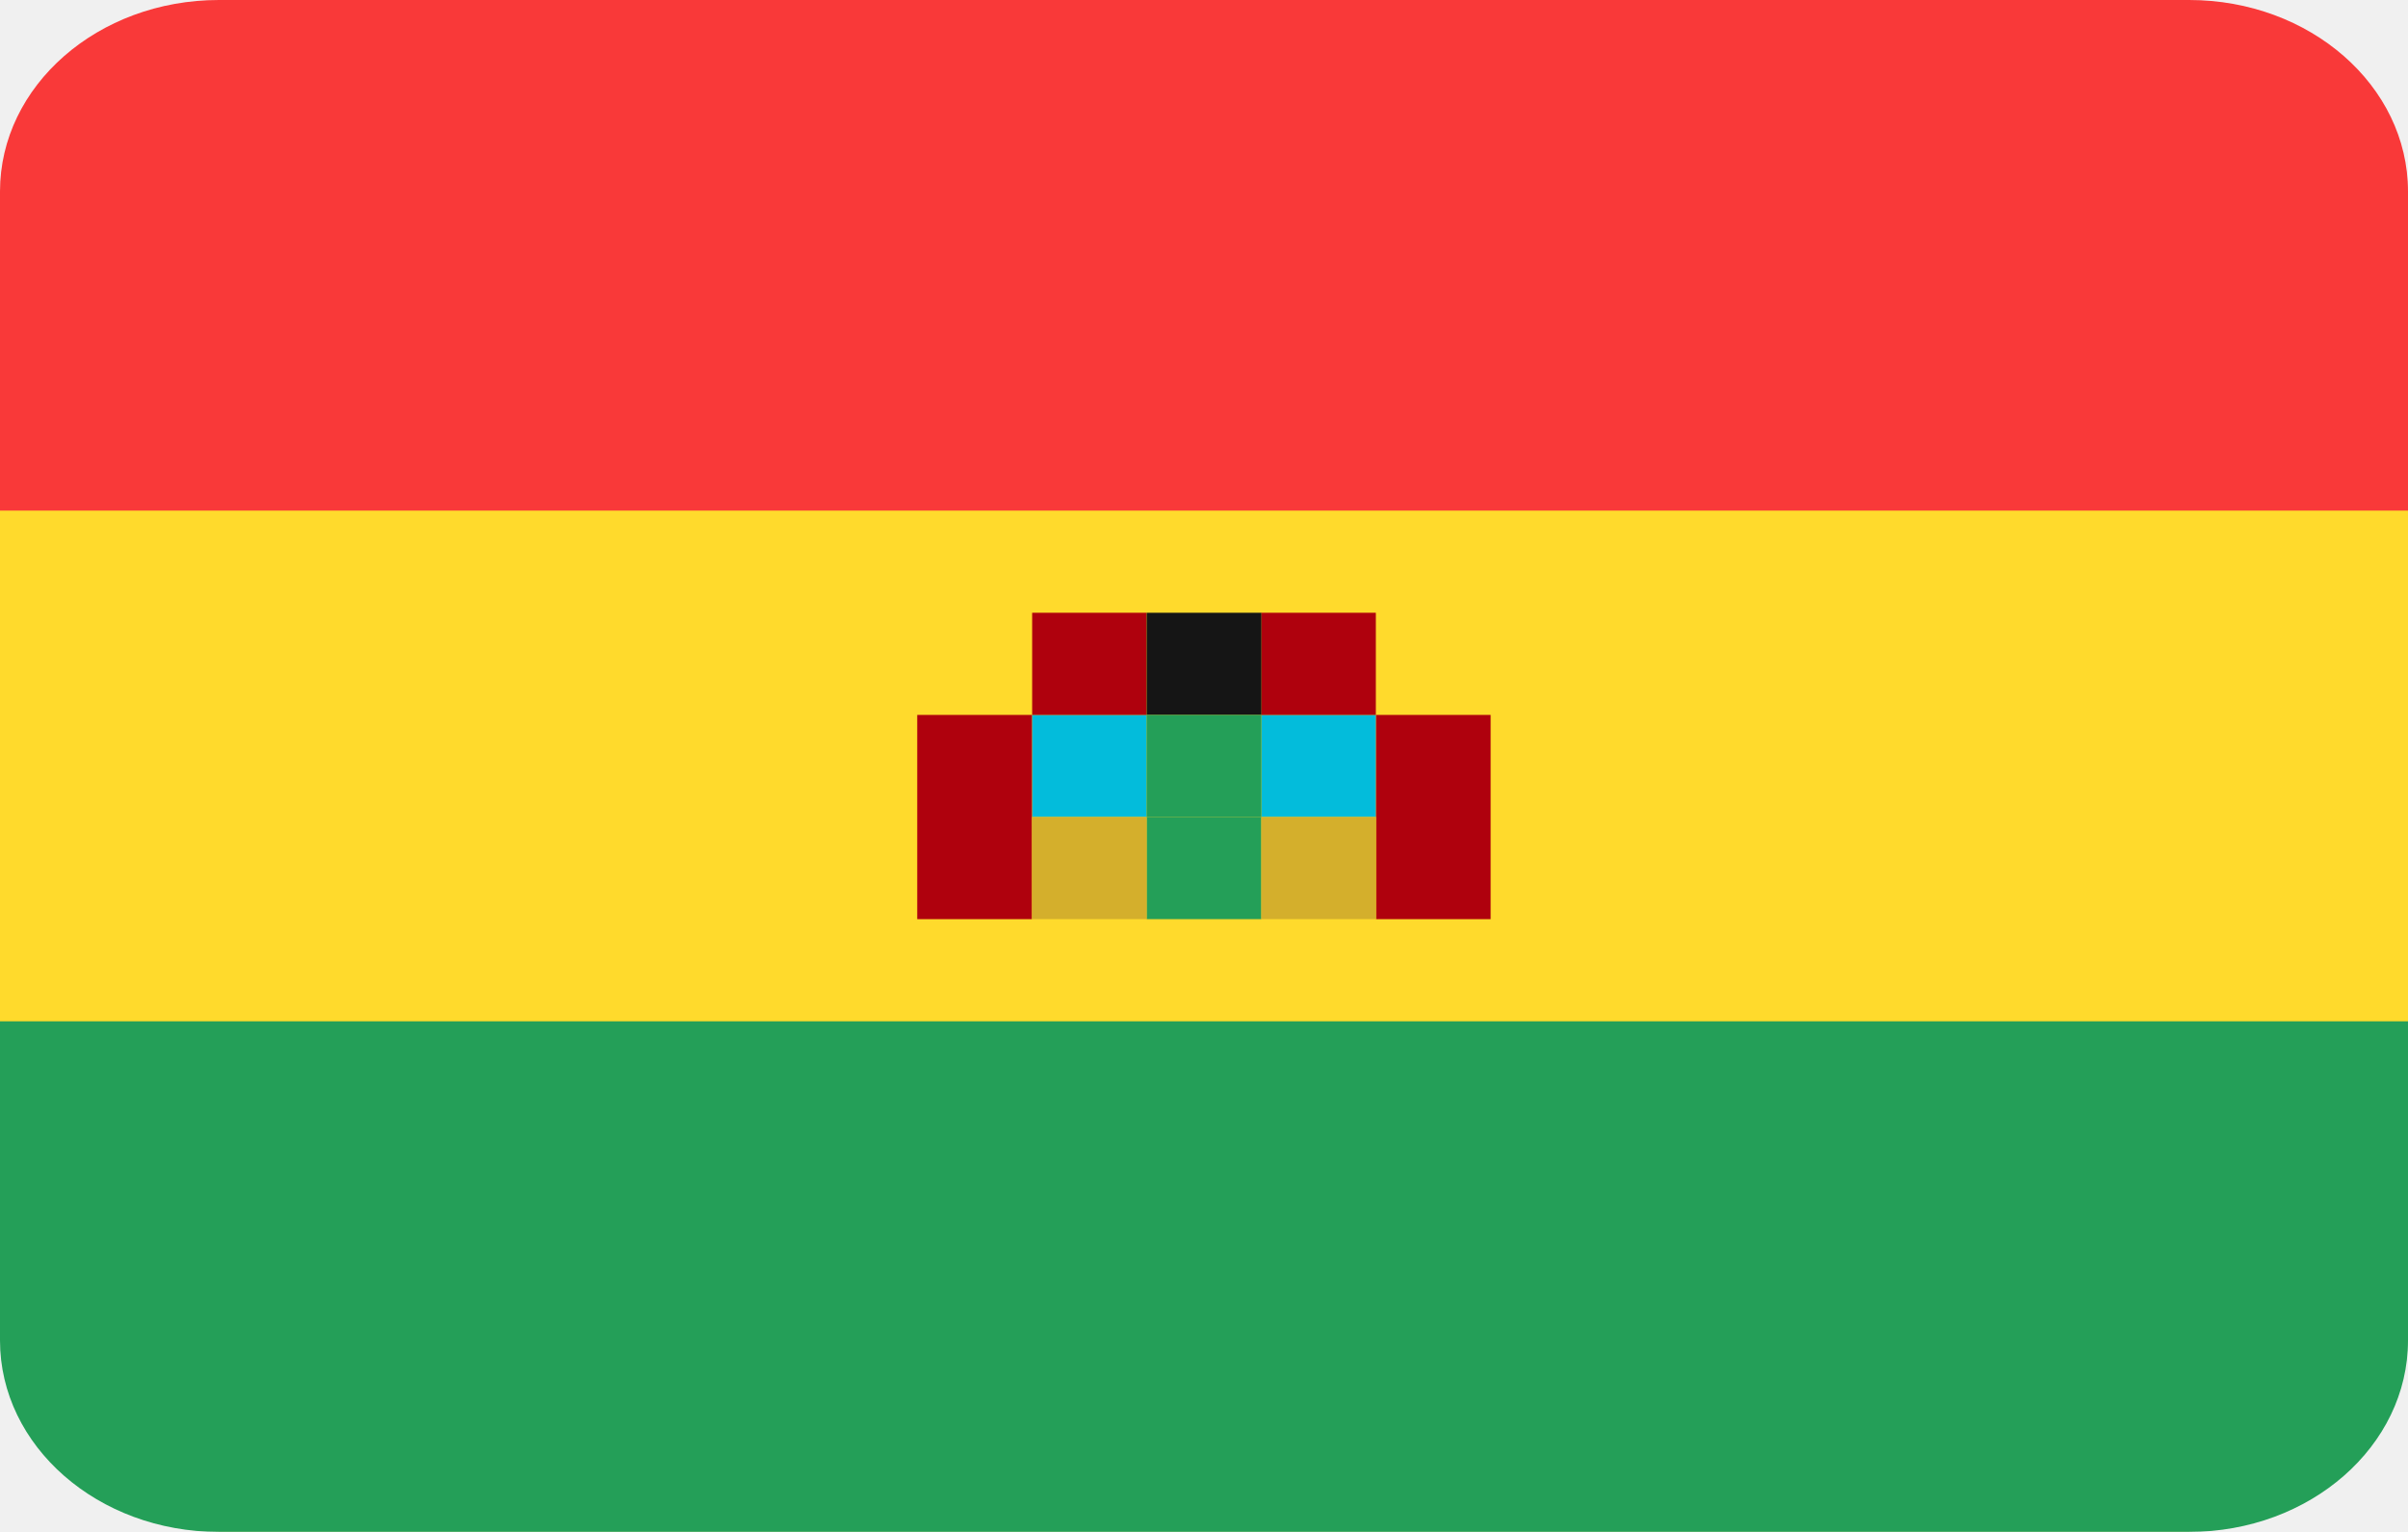
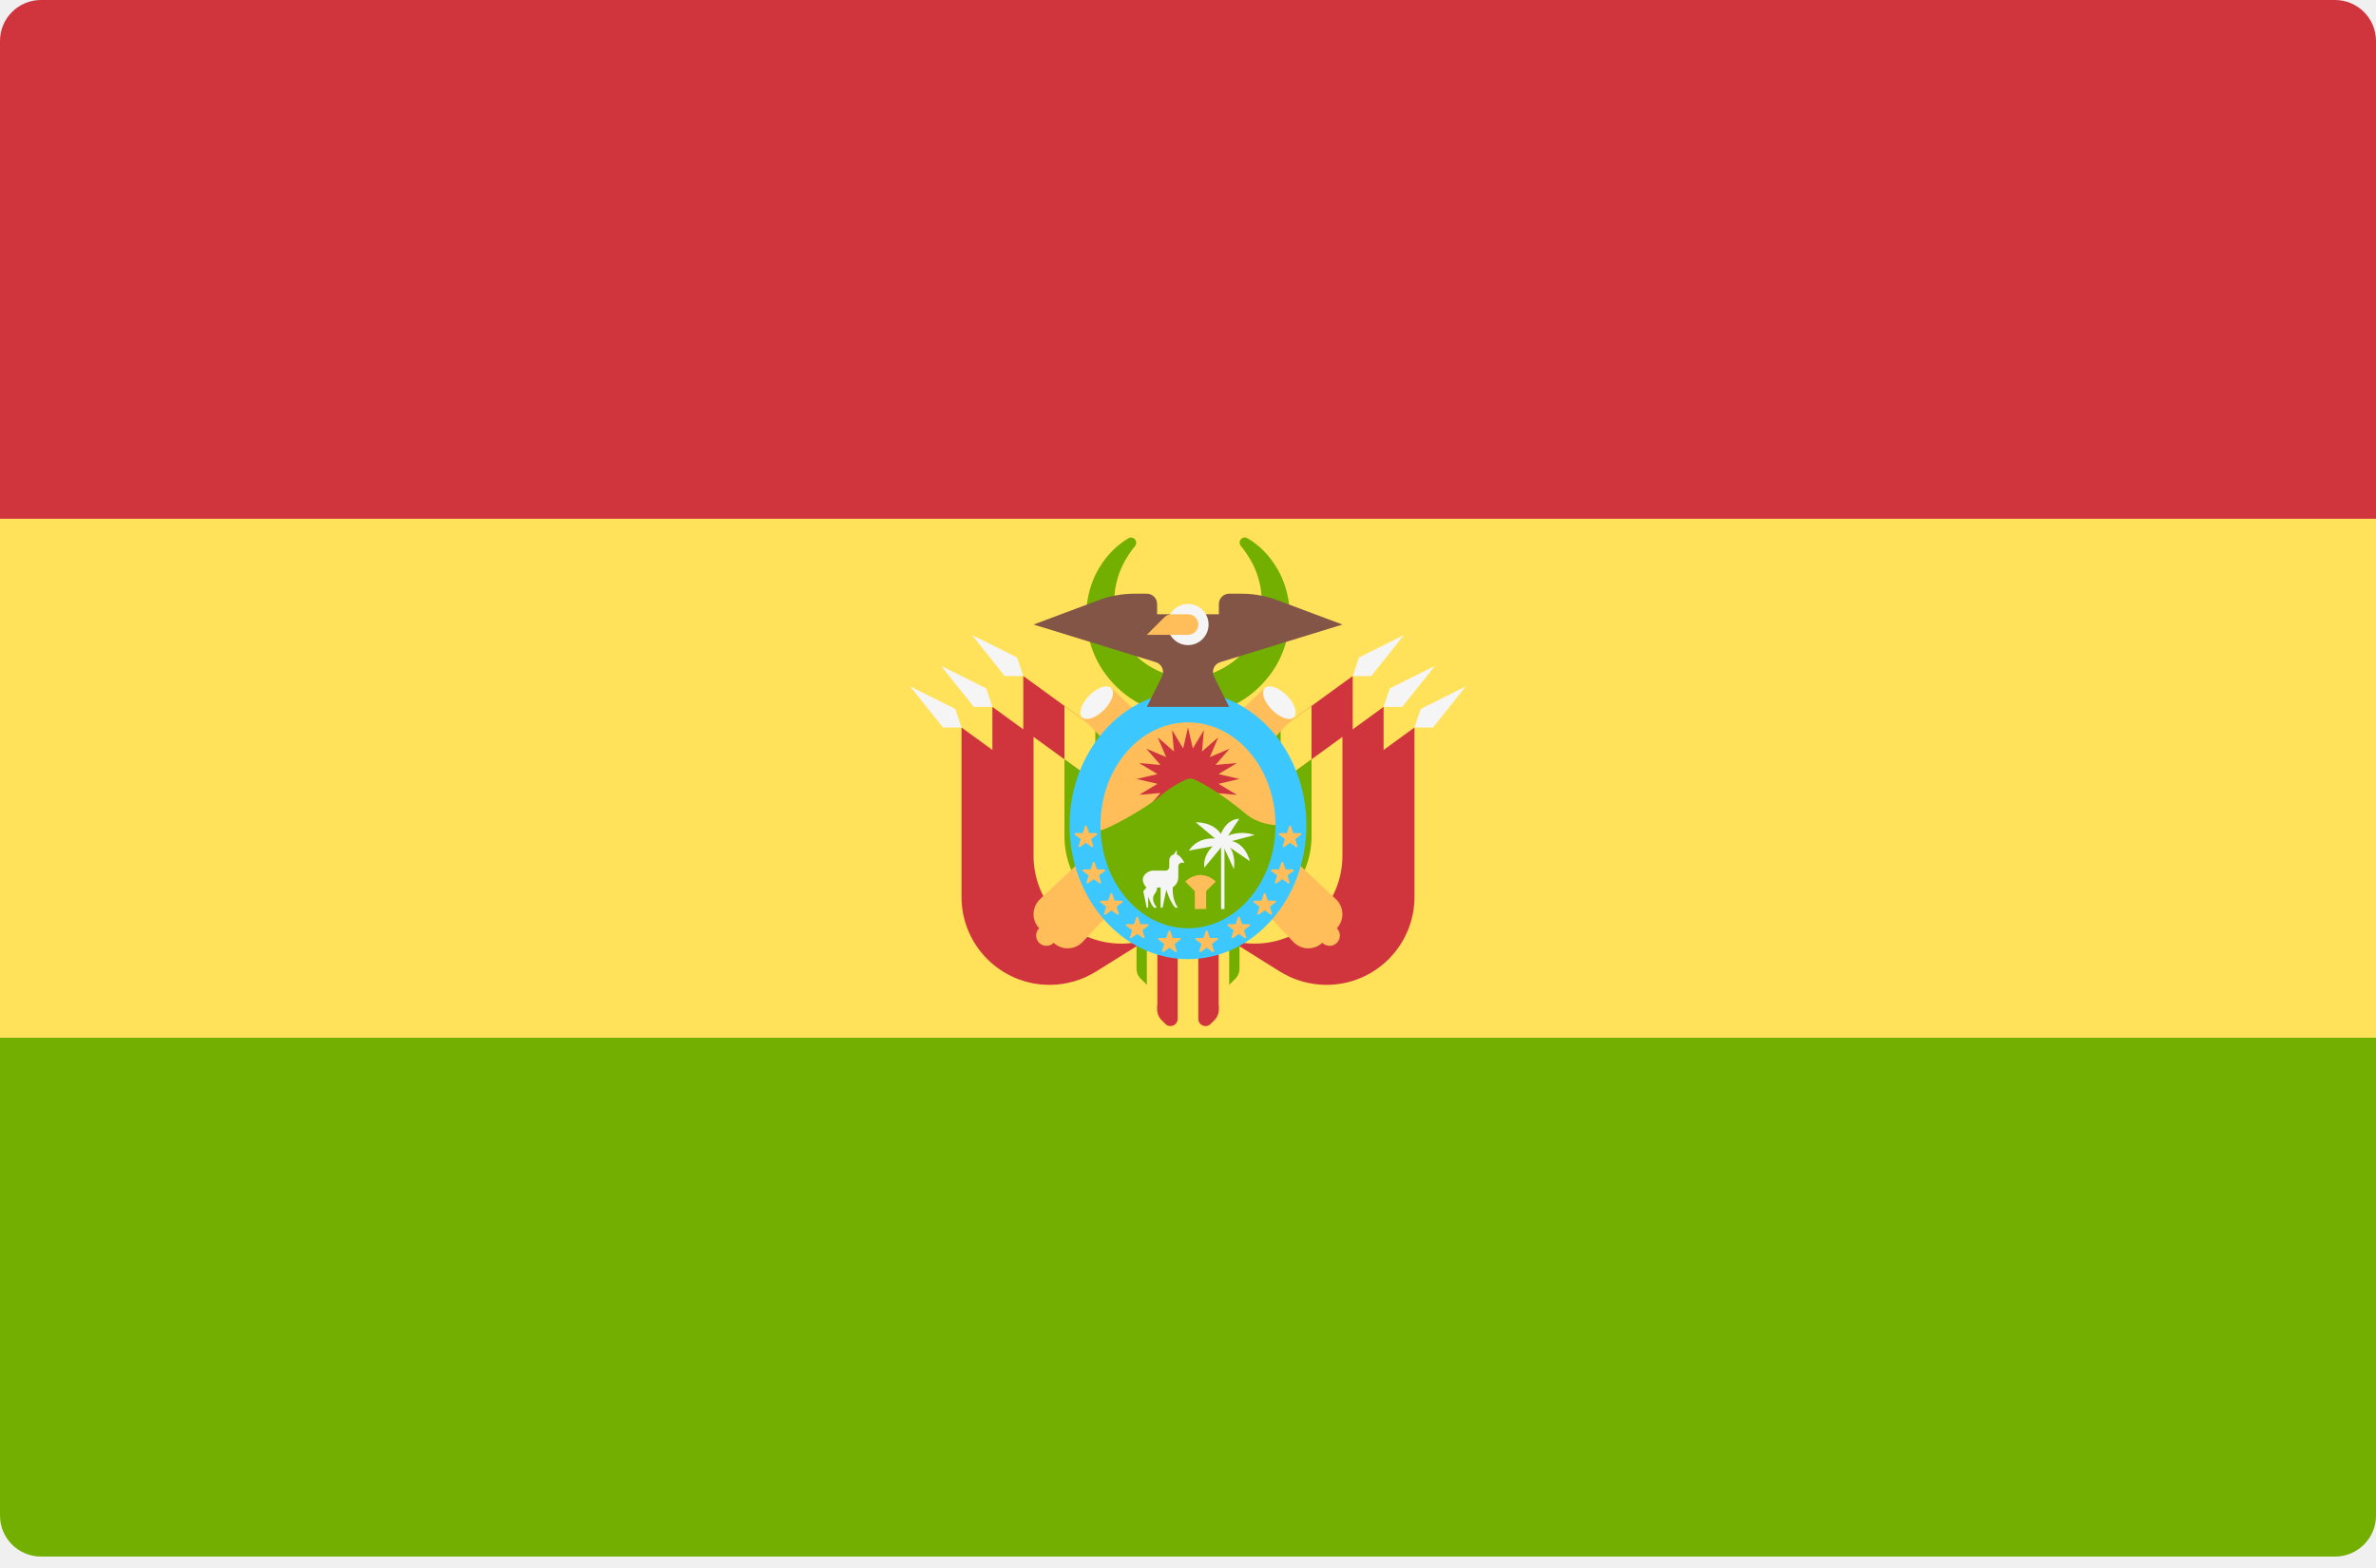
- <svg xmlns="http://www.w3.org/2000/svg" width="55" height="35" viewBox="0 0 55 35" fill="none">
-   <mask id="mask0_315_829" style="mask-type:luminance" maskUnits="userSpaceOnUse" x="0" y="0" width="55" height="35">
-     <path d="M0 0H55V35H0V0Z" fill="white" />
-   </mask>
-   <g mask="url(#mask0_315_829)">
-     <mask id="mask1_315_829" style="mask-type:luminance" maskUnits="userSpaceOnUse" x="0" y="0" width="55" height="35">
-       <path d="M50 0H5C2.239 0 0 1.959 0 4.375V30.625C0 33.041 2.239 35 5 35H50C52.761 35 55 33.041 55 30.625V4.375C55 1.959 52.761 0 50 0Z" fill="white" />
-     </mask>
-     <g mask="url(#mask1_315_829)">
-       <path d="M49.763 0H5.237C2.345 0 0 2.089 0 4.666V30.334C0 32.911 2.345 35 5.237 35H49.763C52.655 35 55 32.911 55 30.334V4.666C55 2.089 52.655 0 49.763 0Z" fill="#FFDA2C" />
-       <path fill-rule="evenodd" clip-rule="evenodd" d="M23.572 16.334H26.19V18.666H23.575L23.572 16.334ZM28.81 16.334H31.427V18.666H28.81V16.334Z" fill="#03BCDB" />
-       <path fill-rule="evenodd" clip-rule="evenodd" d="M31.43 16.334H34.047V21H31.43V16.334ZM28.807 14H31.425V16.334H28.807V14ZM23.57 14H26.187V16.334H23.575V14H23.57ZM20.95 16.334H23.57V21H20.95V16.334Z" fill="#AF010D" />
-       <path fill-rule="evenodd" clip-rule="evenodd" d="M26.19 18.666H28.81V21H26.19V18.666Z" fill="#249F58" />
-       <path fill-rule="evenodd" clip-rule="evenodd" d="M26.19 14H28.81V16.334H26.19V14Z" fill="#151515" />
-       <path fill-rule="evenodd" clip-rule="evenodd" d="M28.81 18.666H31.427V21H28.81V18.666ZM23.572 18.666H26.19V21H23.575L23.572 18.666Z" fill="#D4AF2C" />
-       <path fill-rule="evenodd" clip-rule="evenodd" d="M26.19 16.334H28.81V18.666H26.19V16.334ZM0 23.334H55V35H0V23.334Z" fill="#249F58" />
-       <path fill-rule="evenodd" clip-rule="evenodd" d="M0 0H55V11.666H0V0Z" fill="#F93939" />
-     </g>
-   </g>
+ <svg xmlns="http://www.w3.org/2000/svg" width="50" height="33" viewBox="0 0 50 33" fill="none">
+   <path d="M0 21.839H50V31.896C50 32.373 49.614 32.759 49.138 32.759H0.862C0.386 32.759 0 32.373 0 31.896V21.839Z" fill="#73AF00" />
+   <path d="M0.862 0H49.138C49.614 0 50 0.386 50 0.862V10.919H0V0.862C0 0.386 0.386 0 0.862 0Z" fill="#D0353E" />
+   <path d="M50 10.919H0V21.838H50V10.919Z" fill="#FFE15A" />
+   <path d="M23.886 11.492C23.886 11.492 23.864 11.52 23.823 11.572C23.788 11.62 23.736 11.694 23.679 11.792C23.567 11.988 23.45 12.29 23.447 12.651C23.445 12.827 23.482 13.04 23.542 13.21C23.607 13.398 23.715 13.577 23.851 13.737C23.988 13.899 24.17 14.023 24.365 14.115C24.462 14.164 24.569 14.193 24.674 14.219C24.726 14.235 24.782 14.235 24.835 14.246C24.862 14.251 24.89 14.249 24.918 14.251L24.959 14.253L24.979 14.254L24.99 14.254L24.995 14.255L24.997 14.255C24.989 14.255 25.019 14.254 24.979 14.255C25.046 14.252 25.127 14.251 25.182 14.244C25.23 14.233 25.271 14.235 25.326 14.219C25.431 14.193 25.537 14.165 25.634 14.115C25.829 14.023 26.012 13.899 26.148 13.737C26.285 13.577 26.393 13.398 26.458 13.21C26.52 13.02 26.553 12.837 26.553 12.65C26.55 12.291 26.433 11.987 26.321 11.792C26.264 11.694 26.212 11.62 26.175 11.57C26.136 11.521 26.116 11.494 26.116 11.494L26.11 11.488C26.073 11.44 26.081 11.372 26.129 11.334C26.166 11.305 26.217 11.304 26.255 11.329C26.255 11.329 26.287 11.349 26.347 11.387C26.403 11.43 26.491 11.489 26.585 11.586C26.774 11.774 27.019 12.107 27.108 12.592C27.152 12.824 27.157 13.105 27.096 13.38C27.038 13.659 26.919 13.947 26.727 14.2C26.538 14.453 26.285 14.677 25.984 14.828C25.835 14.907 25.674 14.965 25.508 15.005C25.429 15.028 25.328 15.038 25.238 15.052C25.154 15.061 25.094 15.061 25.02 15.066L24.992 15.067L24.984 15.066L24.968 15.065L24.936 15.064L24.872 15.06C24.829 15.057 24.786 15.057 24.744 15.05C24.66 15.035 24.574 15.028 24.492 15.005C24.326 14.965 24.164 14.907 24.016 14.828C23.715 14.677 23.461 14.453 23.273 14.2C23.081 13.947 22.962 13.659 22.904 13.38C22.841 13.084 22.849 12.834 22.892 12.591C22.98 12.108 23.226 11.773 23.415 11.586C23.509 11.489 23.597 11.429 23.656 11.385C23.712 11.349 23.742 11.33 23.742 11.33C23.794 11.298 23.862 11.313 23.894 11.365C23.919 11.405 23.915 11.457 23.886 11.492Z" fill="#73AF00" />
+   <path d="M24.783 20.077V21.441C24.783 21.578 24.619 21.646 24.523 21.549L24.448 21.474C24.385 21.412 24.35 21.328 24.35 21.239V20.077H24.783Z" fill="#D0353E" />
+   <path d="M24.133 19.861V20.851C24.133 20.91 24.157 20.968 24.199 21.01L24.351 21.16V19.861H24.133Z" fill="#FFE15A" />
+   <path d="M23.917 19.861V20.392C23.917 20.468 23.947 20.541 24.001 20.594L24.134 20.727V19.861H23.917Z" fill="#73AF00" />
+   <path d="M25.217 20.077V21.441C25.217 21.578 25.381 21.646 25.477 21.549L25.553 21.474C25.615 21.412 25.65 21.328 25.65 21.239V20.077H25.217Z" fill="#D0353E" />
+   <path d="M25.867 19.861V20.851C25.867 20.91 25.843 20.968 25.801 21.01L25.65 21.16V19.861H25.867Z" fill="#FFE15A" />
+   <path d="M26.084 19.861V20.392C26.084 20.468 26.053 20.541 26 20.594L25.867 20.727V19.861H26.084Z" fill="#73AF00" />
+   <path d="M26.083 15.961L28.466 14.227V17.792C28.466 18.815 27.637 19.644 26.614 19.644C26.267 19.644 25.927 19.546 25.633 19.362L24.35 18.561V15.931L26.083 15.961Z" fill="#D0353E" />
+   <path d="M27.6 14.858V17.359C27.6 18.381 26.77 19.211 25.748 19.211C25.594 19.211 25.442 19.188 25.295 19.151L24.35 18.561V15.931L26.083 15.961L27.6 14.858Z" fill="#FFE15A" />
+   <path d="M26.95 15.331V16.945C26.95 17.968 26.121 18.797 25.098 18.797C24.944 18.797 24.792 18.775 24.645 18.737L24.35 18.553V15.931L26.083 15.961L26.95 15.331Z" fill="#73AF00" />
+   <path d="M28.596 13.838L29.549 13.361L28.856 14.228H28.466L28.596 13.838Z" fill="#F5F5F5" />
+   <path d="M27.383 17.044L29.766 15.311V18.875C29.766 19.898 28.937 20.727 27.914 20.727C27.567 20.727 27.227 20.629 26.933 20.446L25.65 19.644V17.014L27.383 17.044Z" fill="#D0353E" />
+   <path d="M28.25 16.414V18.028C28.25 19.051 27.421 19.88 26.398 19.88C26.244 19.88 26.092 19.858 25.945 19.82L25.65 19.636V17.014L27.383 17.044L28.25 16.414Z" fill="#73AF00" />
+   <path d="M29.896 14.921L30.849 14.444L30.156 15.311H29.766L29.896 14.921Z" fill="#F5F5F5" />
+   <path d="M26.733 16.611L29.116 14.877V18.442C29.116 19.465 28.287 20.294 27.264 20.294C26.917 20.294 26.577 20.196 26.283 20.012L25 19.21V16.581L26.733 16.611Z" fill="#D0353E" />
+   <path d="M28.25 15.508V18.009C28.25 19.031 27.421 19.86 26.398 19.86C26.244 19.86 26.092 19.838 25.945 19.801L25 19.211V16.581L26.733 16.611L28.25 15.508Z" fill="#FFE15A" />
+   <path d="M27.6 15.98V17.595C27.6 18.618 26.771 19.447 25.748 19.447C25.594 19.447 25.442 19.425 25.295 19.387L25 19.203V16.581L26.733 16.611L27.6 15.98Z" fill="#73AF00" />
+   <path d="M29.246 14.488L30.2 14.011L29.506 14.878H29.116L29.246 14.488Z" fill="#F5F5F5" />
+   <path d="M23.917 15.961L21.534 14.227V17.792C21.534 18.815 22.363 19.644 23.386 19.644C23.733 19.644 24.073 19.546 24.367 19.362L25.65 18.561V15.931L23.917 15.961Z" fill="#D0353E" />
+   <path d="M22.4 14.858V17.359C22.4 18.381 23.229 19.211 24.252 19.211C24.406 19.211 24.558 19.188 24.705 19.151L25.65 18.561V15.931L23.917 15.961L22.4 14.858Z" fill="#FFE15A" />
+   <path d="M23.05 15.331V16.945C23.05 17.968 23.879 18.797 24.902 18.797C25.056 18.797 25.208 18.775 25.355 18.737L25.65 18.553V15.931L23.917 15.961L23.05 15.331Z" fill="#73AF00" />
+   <path d="M21.404 13.838L20.45 13.361L21.144 14.228H21.534L21.404 13.838Z" fill="#F5F5F5" />
+   <path d="M22.617 17.044L20.234 15.311V18.875C20.234 19.898 21.063 20.727 22.086 20.727C22.433 20.727 22.773 20.629 23.067 20.446L24.35 19.644V17.014L22.617 17.044Z" fill="#D0353E" />
+   <path d="M21.75 16.414V18.028C21.75 19.051 22.579 19.88 23.602 19.88C23.756 19.88 23.907 19.858 24.055 19.82L24.35 19.636V17.014L22.617 17.044L21.75 16.414Z" fill="#73AF00" />
+   <path d="M20.104 14.921L19.15 14.444L19.844 15.311H20.234L20.104 14.921Z" fill="#F5F5F5" />
+   <path d="M23.267 16.611L20.884 14.877V18.442C20.884 19.465 21.713 20.294 22.736 20.294C23.083 20.294 23.423 20.196 23.717 20.012L25 19.21V16.581L23.267 16.611Z" fill="#D0353E" />
+   <path d="M21.75 15.508V18.009C21.75 19.031 22.579 19.86 23.602 19.86C23.756 19.86 23.907 19.838 24.055 19.801L25 19.21V16.581L23.267 16.611L21.75 15.508Z" fill="#FFE15A" />
+   <path d="M22.4 15.98V17.595C22.4 18.618 23.229 19.447 24.252 19.447C24.406 19.447 24.558 19.425 24.705 19.387L25 19.203V16.581L23.267 16.611L22.4 15.98Z" fill="#73AF00" />
+   <path d="M22.163 19.832L21.877 19.546C21.704 19.373 21.709 19.091 21.887 18.923L26.616 14.48L27.229 15.093L22.785 19.821C22.618 20 22.336 20.005 22.163 19.832Z" fill="#FFBE5A" />
+   <path d="M22.021 19.906C22.14 19.906 22.237 19.809 22.237 19.689C22.237 19.569 22.14 19.472 22.021 19.472C21.901 19.472 21.804 19.569 21.804 19.689C21.804 19.809 21.901 19.906 22.021 19.906Z" fill="#FFBE5A" />
+   <path d="M27.076 14.634C26.906 14.465 26.701 14.396 26.616 14.481C26.532 14.566 26.6 14.771 26.769 14.941C26.939 15.11 27.144 15.178 27.229 15.094C27.313 15.009 27.245 14.803 27.076 14.634Z" fill="#F5F5F5" />
+   <path d="M27.837 19.832L28.123 19.546C28.296 19.373 28.291 19.091 28.112 18.923L23.384 14.48L22.771 15.093L27.214 19.821C27.382 20 27.664 20.005 27.837 19.832Z" fill="#FFBE5A" />
+   <path d="M27.98 19.906C28.099 19.906 28.196 19.809 28.196 19.689C28.196 19.569 28.099 19.472 27.98 19.472C27.86 19.472 27.763 19.569 27.763 19.689C27.763 19.809 27.86 19.906 27.98 19.906Z" fill="#FFBE5A" />
+   <path d="M23.232 14.941C23.401 14.772 23.469 14.566 23.385 14.481C23.3 14.397 23.094 14.465 22.925 14.634C22.756 14.804 22.688 15.009 22.772 15.094C22.857 15.178 23.062 15.11 23.232 14.941Z" fill="#F5F5F5" />
+   <path d="M25 19.644C26.058 19.644 26.916 18.626 26.916 17.369C26.916 16.113 26.058 15.095 25 15.095C23.942 15.095 23.084 16.113 23.084 17.369C23.084 18.626 23.942 19.644 25 19.644Z" fill="#FFBE5A" />
+   <path d="M25 15.311L25.102 15.752L25.335 15.364L25.295 15.815L25.637 15.518L25.459 15.934L25.876 15.757L25.579 16.099L26.03 16.059L25.642 16.292L26.083 16.394L25.642 16.496L26.03 16.729L25.579 16.689L25.876 17.031L25.459 16.854L25.637 17.27L25.295 16.973L25.335 17.424L25.102 17.036L25 17.477L24.898 17.036L24.665 17.424L24.705 16.973L24.363 17.27L24.54 16.854L24.124 17.031L24.421 16.689L23.97 16.729L24.358 16.496L23.917 16.394L24.358 16.292L23.97 16.059L24.421 16.099L24.124 15.757L24.54 15.934L24.363 15.518L24.705 15.815L24.665 15.364L24.898 15.752L25 15.311Z" fill="#D0353E" />
+   <path d="M27.396 17.328C27.396 17.328 26.679 17.518 26.212 17.125C25.692 16.689 25.303 16.483 25.136 16.405C25.079 16.379 25.015 16.379 24.958 16.405C24.839 16.46 24.619 16.575 24.424 16.746C24.14 16.997 23.267 17.491 23.09 17.491V18.568L24.465 19.759L26.09 19.712L27.396 17.328Z" fill="#73AF00" />
+   <path d="M25 20.186C23.626 20.186 22.508 18.922 22.508 17.369C22.508 15.816 23.626 14.553 25 14.553C26.374 14.553 27.491 15.816 27.491 17.369C27.491 18.922 26.374 20.186 25 20.186ZM25 15.203C23.984 15.203 23.158 16.174 23.158 17.369C23.158 18.564 23.984 19.536 25 19.536C26.015 19.536 26.841 18.564 26.841 17.369C26.841 16.174 26.015 15.203 25 15.203Z" fill="#3CC8FF" />
+   <path d="M24.627 19.597L24.675 19.74L24.826 19.741C24.846 19.741 24.854 19.766 24.838 19.777L24.717 19.867L24.762 20.011C24.768 20.03 24.747 20.045 24.731 20.034L24.608 19.946L24.485 20.034C24.47 20.045 24.448 20.03 24.454 20.011L24.5 19.867L24.378 19.777C24.363 19.766 24.371 19.741 24.39 19.741L24.541 19.74L24.589 19.597C24.595 19.578 24.621 19.578 24.627 19.597Z" fill="#FFBE5A" />
+   <path d="M23.95 19.305L23.998 19.449L24.149 19.45C24.169 19.45 24.177 19.475 24.161 19.486L24.04 19.576L24.085 19.72C24.091 19.738 24.07 19.754 24.054 19.742L23.931 19.655L23.808 19.742C23.793 19.754 23.771 19.738 23.777 19.72L23.823 19.576L23.701 19.486C23.686 19.475 23.694 19.45 23.713 19.45L23.864 19.449L23.912 19.305C23.918 19.287 23.944 19.287 23.95 19.305Z" fill="#FFBE5A" />
+   <path d="M23.406 18.811L23.454 18.954L23.605 18.956C23.625 18.956 23.633 18.981 23.617 18.992L23.496 19.082L23.541 19.226C23.547 19.244 23.526 19.26 23.51 19.248L23.387 19.161L23.264 19.248C23.248 19.26 23.227 19.244 23.233 19.226L23.279 19.082L23.157 18.992C23.142 18.98 23.15 18.956 23.169 18.956L23.32 18.954L23.368 18.811C23.374 18.793 23.4 18.793 23.406 18.811Z" fill="#FFBE5A" />
+   <path d="M23.036 18.153L23.084 18.296L23.235 18.298C23.254 18.298 23.262 18.323 23.247 18.334L23.125 18.424L23.171 18.568C23.177 18.586 23.155 18.602 23.14 18.59L23.017 18.503L22.894 18.59C22.878 18.602 22.857 18.586 22.863 18.568L22.908 18.424L22.787 18.334C22.771 18.323 22.779 18.298 22.799 18.298L22.95 18.296L22.998 18.153C23.004 18.135 23.03 18.135 23.036 18.153Z" fill="#FFBE5A" />
+   <path d="M22.871 17.389L22.919 17.532L23.07 17.533C23.089 17.533 23.097 17.558 23.081 17.57L22.96 17.659L23.006 17.803C23.012 17.822 22.99 17.837 22.974 17.826L22.852 17.738L22.729 17.826C22.713 17.837 22.692 17.822 22.698 17.803L22.743 17.659L22.622 17.57C22.606 17.558 22.614 17.533 22.634 17.533L22.785 17.532L22.832 17.389C22.838 17.37 22.865 17.37 22.871 17.389Z" fill="#FFBE5A" />
+   <path d="M25.373 19.597L25.325 19.74L25.174 19.741C25.155 19.741 25.147 19.766 25.163 19.777L25.284 19.867L25.238 20.011C25.232 20.03 25.254 20.045 25.27 20.034L25.392 19.946L25.515 20.034C25.531 20.045 25.552 20.03 25.546 20.011L25.501 19.867L25.622 19.777C25.638 19.766 25.63 19.741 25.61 19.741L25.459 19.74L25.412 19.597C25.405 19.578 25.379 19.578 25.373 19.597Z" fill="#FFBE5A" />
+   <path d="M26.05 19.305L26.002 19.449L25.852 19.45C25.832 19.45 25.824 19.475 25.84 19.486L25.961 19.576L25.915 19.72C25.909 19.738 25.931 19.754 25.947 19.742L26.069 19.655L26.192 19.742C26.208 19.754 26.229 19.738 26.223 19.72L26.178 19.576L26.299 19.486C26.315 19.475 26.307 19.45 26.287 19.45L26.136 19.449L26.089 19.305C26.082 19.287 26.056 19.287 26.05 19.305Z" fill="#FFBE5A" />
+   <path d="M26.594 18.811L26.546 18.954L26.395 18.956C26.376 18.956 26.368 18.981 26.384 18.992L26.505 19.082L26.459 19.226C26.453 19.244 26.475 19.26 26.491 19.248L26.613 19.161L26.736 19.248C26.752 19.26 26.773 19.244 26.767 19.226L26.722 19.082L26.843 18.992C26.859 18.98 26.851 18.956 26.831 18.956L26.68 18.954L26.633 18.811C26.627 18.793 26.6 18.793 26.594 18.811Z" fill="#FFBE5A" />
+   <path d="M26.965 18.153L26.917 18.296L26.766 18.298C26.747 18.298 26.739 18.323 26.755 18.334L26.876 18.424L26.83 18.568C26.824 18.586 26.846 18.602 26.861 18.59L26.984 18.503L27.107 18.59C27.123 18.602 27.144 18.586 27.138 18.568L27.093 18.424L27.214 18.334C27.23 18.323 27.222 18.298 27.202 18.298L27.051 18.296L27.003 18.153C26.997 18.135 26.971 18.135 26.965 18.153Z" fill="#FFBE5A" />
+   <path d="M27.129 17.389L27.081 17.532L26.93 17.533C26.91 17.533 26.902 17.558 26.918 17.57L27.039 17.659L26.994 17.803C26.988 17.822 27.009 17.837 27.025 17.826L27.148 17.738L27.271 17.826C27.287 17.837 27.308 17.822 27.302 17.803L27.256 17.659L27.378 17.57C27.393 17.558 27.385 17.533 27.366 17.533L27.215 17.532L27.167 17.389C27.161 17.37 27.135 17.37 27.129 17.389Z" fill="#FFBE5A" />
+   <path d="M24.059 18.758L24.131 19.102H24.162V18.867C24.162 18.867 24.213 19.031 24.285 19.102H24.344C24.316 19.066 24.265 18.991 24.265 18.914C24.265 18.808 24.35 18.793 24.35 18.679H24.423V19.102H24.465L24.544 18.725C24.544 18.725 24.609 18.961 24.731 19.102H24.785C24.746 19.045 24.665 18.896 24.68 18.672C24.68 18.672 24.796 18.613 24.796 18.456V18.232C24.796 18.19 24.83 18.156 24.872 18.156H24.924C24.924 18.156 24.847 18.005 24.764 17.983V17.889L24.701 17.983C24.641 17.996 24.606 18.052 24.606 18.111V18.247C24.606 18.289 24.572 18.323 24.53 18.323H24.258C24.178 18.323 24.049 18.404 24.049 18.507C24.049 18.61 24.126 18.677 24.126 18.677L24.059 18.758Z" fill="#F5F5F5" />
+   <path d="M25.275 18.415H25.25C25.053 18.425 24.944 18.555 24.944 18.555L25.143 18.755V19.131H25.382V18.755L25.582 18.555C25.582 18.555 25.472 18.425 25.275 18.415Z" fill="#FFBE5A" />
+   <path d="M25.768 17.8H25.696V19.132H25.768V17.8Z" fill="#F5F5F5" />
+   <path d="M25.734 17.79L25.344 18.26C25.344 18.26 25.294 18.034 25.52 17.81L25.019 17.902C25.019 17.902 25.172 17.617 25.571 17.648L25.162 17.306C25.162 17.306 25.514 17.286 25.693 17.55C25.693 17.55 25.794 17.245 26.079 17.231L25.844 17.588C25.844 17.588 26.079 17.468 26.404 17.573L25.92 17.702C25.92 17.702 26.191 17.729 26.302 18.125L25.883 17.837C25.883 17.837 26.011 17.99 25.964 18.288L25.734 17.79Z" fill="#F5F5F5" />
+   <path d="M20.754 14.488L19.8 14.011L20.494 14.878H20.884L20.754 14.488Z" fill="#F5F5F5" />
+   <path d="M25.678 13.936L28.25 13.144L26.884 12.633C26.641 12.541 26.383 12.495 26.124 12.495H25.866C25.747 12.495 25.65 12.592 25.65 12.711V12.928H25H24.35V12.711C24.35 12.592 24.253 12.495 24.133 12.495H23.876C23.616 12.495 23.359 12.541 23.116 12.633L21.75 13.144L24.322 13.936C24.45 13.975 24.512 14.12 24.452 14.24L24.133 14.878H25.866L25.548 14.24C25.488 14.12 25.55 13.975 25.678 13.936Z" fill="#825546" />
+   <path d="M25 13.577C25.239 13.577 25.433 13.383 25.433 13.144C25.433 12.905 25.239 12.711 25 12.711C24.761 12.711 24.567 12.905 24.567 13.144C24.567 13.383 24.761 13.577 25 13.577Z" fill="#F5F5F5" />
+   <path d="M25.217 13.144C25.217 13.264 25.12 13.361 25 13.361H24.133L24.503 12.991C24.544 12.95 24.599 12.928 24.657 12.928H25C25.12 12.928 25.217 13.025 25.217 13.144Z" fill="#FFBE5A" />
</svg>
